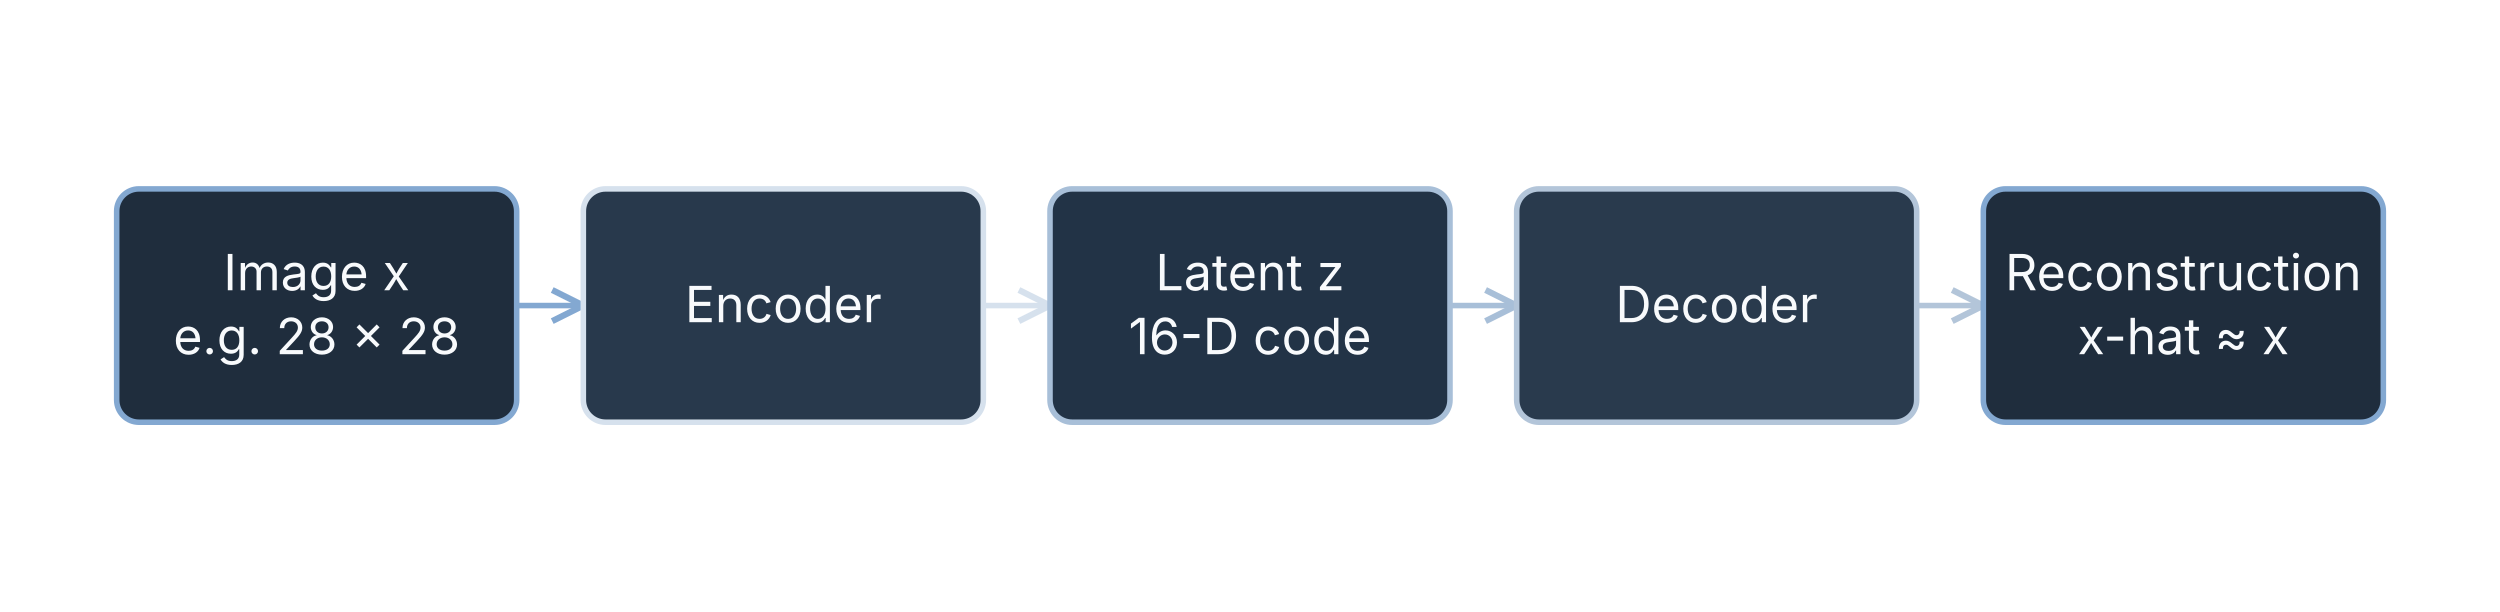
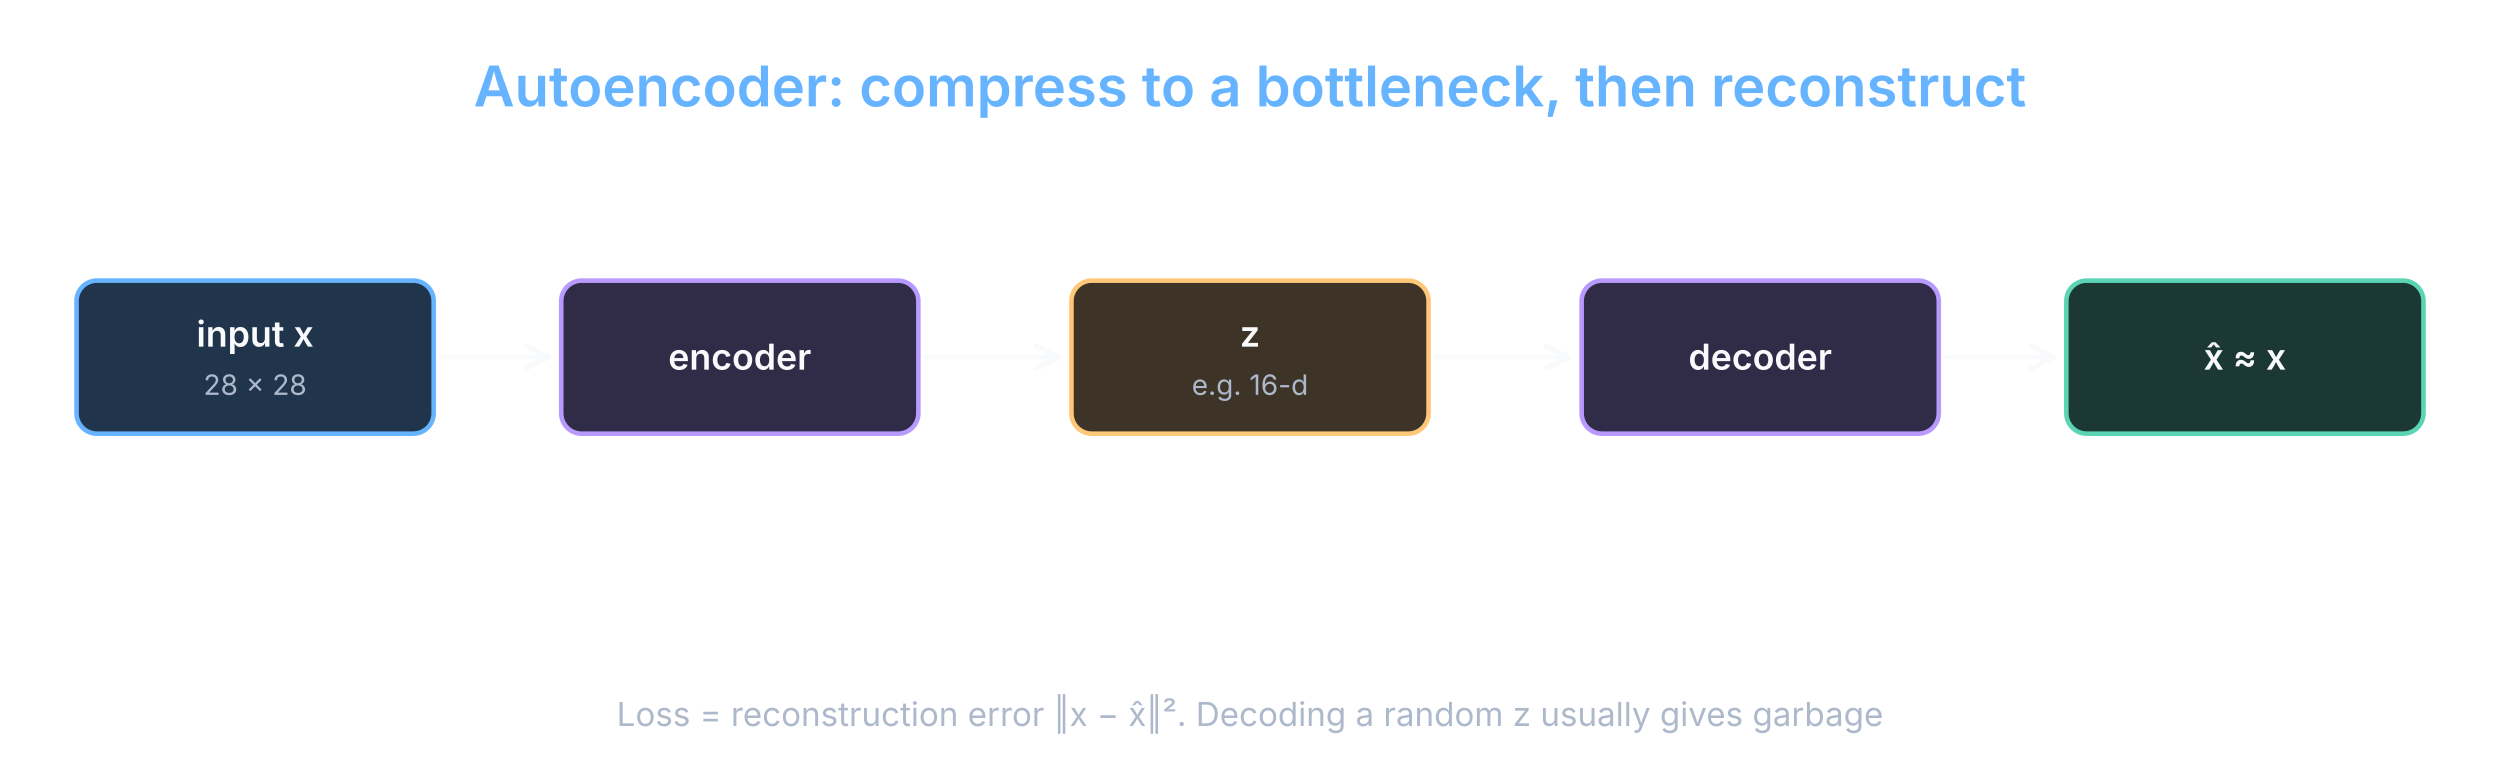
- <svg xmlns="http://www.w3.org/2000/svg" width="100%" viewBox="0 0 900 220" role="img" font-family="Inter, Arial, sans-serif">
+ <svg xmlns="http://www.w3.org/2000/svg" width="100%" viewBox="0 0 980 300" role="img">
  <defs>
-     <marker id="a66b3ff" viewBox="0 0 10 10" refX="9" refY="5" markerWidth="7" markerHeight="7" orient="auto">
-       <path d="M1 1L9 5L1 9" fill="none" stroke="#83a8d1" stroke-width="1.6" />
-     </marker>
-     <marker id="ab89aff" viewBox="0 0 10 10" refX="9" refY="5" markerWidth="7" markerHeight="7" orient="auto">
-       <path d="M1 1L9 5L1 9" fill="none" stroke="#d6e1ed" stroke-width="1.6" />
-     </marker>
-     <marker id="a5ad4b5" viewBox="0 0 10 10" refX="9" refY="5" markerWidth="7" markerHeight="7" orient="auto">
-       <path d="M1 1L9 5L1 9" fill="none" stroke="#a8bfd8" stroke-width="1.6" />
-     </marker>
-     <marker id="affc778" viewBox="0 0 10 10" refX="9" refY="5" markerWidth="7" markerHeight="7" orient="auto">
-       <path d="M1 1L9 5L1 9" fill="none" stroke="#b3c5d9" stroke-width="1.6" />
-     </marker>
-     <marker id="aff939b" viewBox="0 0 10 10" refX="9" refY="5" markerWidth="7" markerHeight="7" orient="auto">
-       <path d="M1 1L9 5L1 9" fill="none" stroke="#96adc6" stroke-width="1.6" />
-     </marker>
-     <marker id="aadb9cb" viewBox="0 0 10 10" refX="9" refY="5" markerWidth="7" markerHeight="7" orient="auto">
-       <path d="M1 1L9 5L1 9" fill="none" stroke="#98a6b7" stroke-width="1.6" />
+     <marker id="mf8fafc" viewBox="0 0 10 10" refX="8.5" refY="5" markerWidth="7" markerHeight="7" orient="auto-start-reverse">
+       <path d="M1.5 1.5 L8.5 5 L1.5 8.5" fill="none" stroke="#f8fafc" stroke-width="1.6" stroke-linecap="round" stroke-linejoin="round" />
    </marker>
  </defs>
-   <line x1="186.0" y1="110.0" x2="210.0" y2="110.0" stroke="#83a8d1" stroke-width="2" vector-effect="non-scaling-stroke" marker-end="url(#a66b3ff)" />
-   <line x1="354.0" y1="110.0" x2="378.0" y2="110.0" stroke="#d6e1ed" stroke-width="2" vector-effect="non-scaling-stroke" marker-end="url(#ab89aff)" />
-   <line x1="522.0" y1="110.0" x2="546.0" y2="110.0" stroke="#a8bfd8" stroke-width="2" vector-effect="non-scaling-stroke" marker-end="url(#a5ad4b5)" />
-   <line x1="690.0" y1="110.0" x2="714.0" y2="110.0" stroke="#b3c5d9" stroke-width="2" vector-effect="non-scaling-stroke" marker-end="url(#affc778)" />
-   <rect x="42.0" y="68.0" width="144.0" height="84" rx="8" fill="#1f2d3d" stroke="#83a8d1" stroke-width="2" />
-   <text x="114.0" y="104.5" text-anchor="middle" fill="#f8fafc" font-size="18" font-family="Inter, sans-serif">Image x</text>
-   <text x="114.0" y="127.5" text-anchor="middle" fill="#f8fafc" font-size="18" font-family="Inter, sans-serif">e.g. 28 × 28</text>
-   <rect x="210.0" y="68.0" width="144.0" height="84" rx="8" fill="#28394c" stroke="#d6e1ed" stroke-width="2" />
-   <text x="282.0" y="116.0" text-anchor="middle" fill="#f8fafc" font-size="18" font-family="Inter, sans-serif">Encoder</text>
-   <rect x="378.0" y="68.0" width="144.0" height="84" rx="8" fill="#223346" stroke="#a8bfd8" stroke-width="2" />
-   <text x="450.0" y="104.5" text-anchor="middle" fill="#f8fafc" font-size="18" font-family="Inter, sans-serif">Latent z</text>
-   <text x="450.0" y="127.5" text-anchor="middle" fill="#f8fafc" font-size="18" font-family="Inter, sans-serif">16-D code</text>
-   <rect x="546.0" y="68.0" width="144.0" height="84" rx="8" fill="#293a4d" stroke="#b3c5d9" stroke-width="2" />
-   <text x="618.0" y="116.0" text-anchor="middle" fill="#f8fafc" font-size="18" font-family="Inter, sans-serif">Decoder</text>
-   <rect x="714.0" y="68.0" width="144.0" height="84" rx="8" fill="#1f2d3d" stroke="#83a8d1" stroke-width="2" />
-   <text x="786.0" y="104.5" text-anchor="middle" fill="#f8fafc" font-size="18" font-family="Inter, sans-serif">Reconstruction</text>
-   <text x="786.0" y="127.5" text-anchor="middle" fill="#f8fafc" font-size="18" font-family="Inter, sans-serif">x-hat ≈ x</text>
+   <text x="490.0" y="41.7" text-anchor="middle" font-family="Inter, ui-sans-serif, system-ui, -apple-system, BlinkMacSystemFont, Segoe UI, sans-serif" font-size="22" fill="#66b3ff" font-weight="600">Autoencoder: compress to a bottleneck, then reconstruct</text>
+   <rect x="30.0" y="110.0" width="140.0" height="60.0" rx="8" fill="#20344c" stroke="#66b3ff" stroke-width="1.8" vector-effect="non-scaling-stroke" />
+   <text x="100.0" y="135.9" text-anchor="middle" font-family="Inter, ui-sans-serif, system-ui, -apple-system, BlinkMacSystemFont, Segoe UI, sans-serif" font-size="14" fill="#f8fafc" font-weight="600">input x</text>
+   <text x="100.0" y="154.8" text-anchor="middle" font-family="Inter, ui-sans-serif, system-ui, -apple-system, BlinkMacSystemFont, Segoe UI, sans-serif" font-size="11" fill="#adb9cb">28 × 28</text>
+   <rect x="220.0" y="110.0" width="140.0" height="60.0" rx="8" fill="#302b46" stroke="#b89aff" stroke-width="1.8" vector-effect="non-scaling-stroke" />
+   <text x="290.0" y="144.9" text-anchor="middle" font-family="Inter, ui-sans-serif, system-ui, -apple-system, BlinkMacSystemFont, Segoe UI, sans-serif" font-size="14" fill="#f8fafc" font-weight="600">encoder</text>
+   <rect x="420.0" y="110.0" width="140.0" height="60.0" rx="8" fill="#3d3326" stroke="#ffc778" stroke-width="1.8" vector-effect="non-scaling-stroke" />
+   <text x="490.0" y="135.9" text-anchor="middle" font-family="Inter, ui-sans-serif, system-ui, -apple-system, BlinkMacSystemFont, Segoe UI, sans-serif" font-size="14" fill="#f8fafc" font-weight="600">z</text>
+   <text x="490.0" y="154.8" text-anchor="middle" font-family="Inter, ui-sans-serif, system-ui, -apple-system, BlinkMacSystemFont, Segoe UI, sans-serif" font-size="11" fill="#adb9cb">e.g. 16-d</text>
+   <rect x="620.0" y="110.0" width="140.0" height="60.0" rx="8" fill="#302b46" stroke="#b89aff" stroke-width="1.8" vector-effect="non-scaling-stroke" />
+   <text x="690.0" y="144.9" text-anchor="middle" font-family="Inter, ui-sans-serif, system-ui, -apple-system, BlinkMacSystemFont, Segoe UI, sans-serif" font-size="14" fill="#f8fafc" font-weight="600">decoder</text>
+   <rect x="810.0" y="110.0" width="140.0" height="60.0" rx="8" fill="#1b3835" stroke="#5ad4b5" stroke-width="1.8" vector-effect="non-scaling-stroke" />
+   <text x="880.0" y="144.9" text-anchor="middle" font-family="Inter, ui-sans-serif, system-ui, -apple-system, BlinkMacSystemFont, Segoe UI, sans-serif" font-size="14" fill="#f8fafc" font-weight="600">x̂ ≈ x</text>
+   <path d="M173.0 140.0 L215.0 140.0" fill="none" stroke="#f8fafc" stroke-width="1.8" stroke-linecap="round" stroke-linejoin="round" vector-effect="non-scaling-stroke" marker-end="url(#mf8fafc)" />
+   <path d="M363.0 140.0 L415.0 140.0" fill="none" stroke="#f8fafc" stroke-width="1.8" stroke-linecap="round" stroke-linejoin="round" vector-effect="non-scaling-stroke" marker-end="url(#mf8fafc)" />
+   <path d="M563.0 140.0 L615.0 140.0" fill="none" stroke="#f8fafc" stroke-width="1.8" stroke-linecap="round" stroke-linejoin="round" vector-effect="non-scaling-stroke" marker-end="url(#mf8fafc)" />
+   <path d="M763.0 140.0 L805.0 140.0" fill="none" stroke="#f8fafc" stroke-width="1.8" stroke-linecap="round" stroke-linejoin="round" vector-effect="non-scaling-stroke" marker-end="url(#mf8fafc)" />
+   <text x="490.0" y="284.6" text-anchor="middle" font-family="Inter, ui-sans-serif, system-ui, -apple-system, BlinkMacSystemFont, Segoe UI, sans-serif" font-size="13" fill="#adb9cb">Loss = reconstruction error ‖x − x̂‖². Decoding a random z usually gives garbage</text>
</svg>
